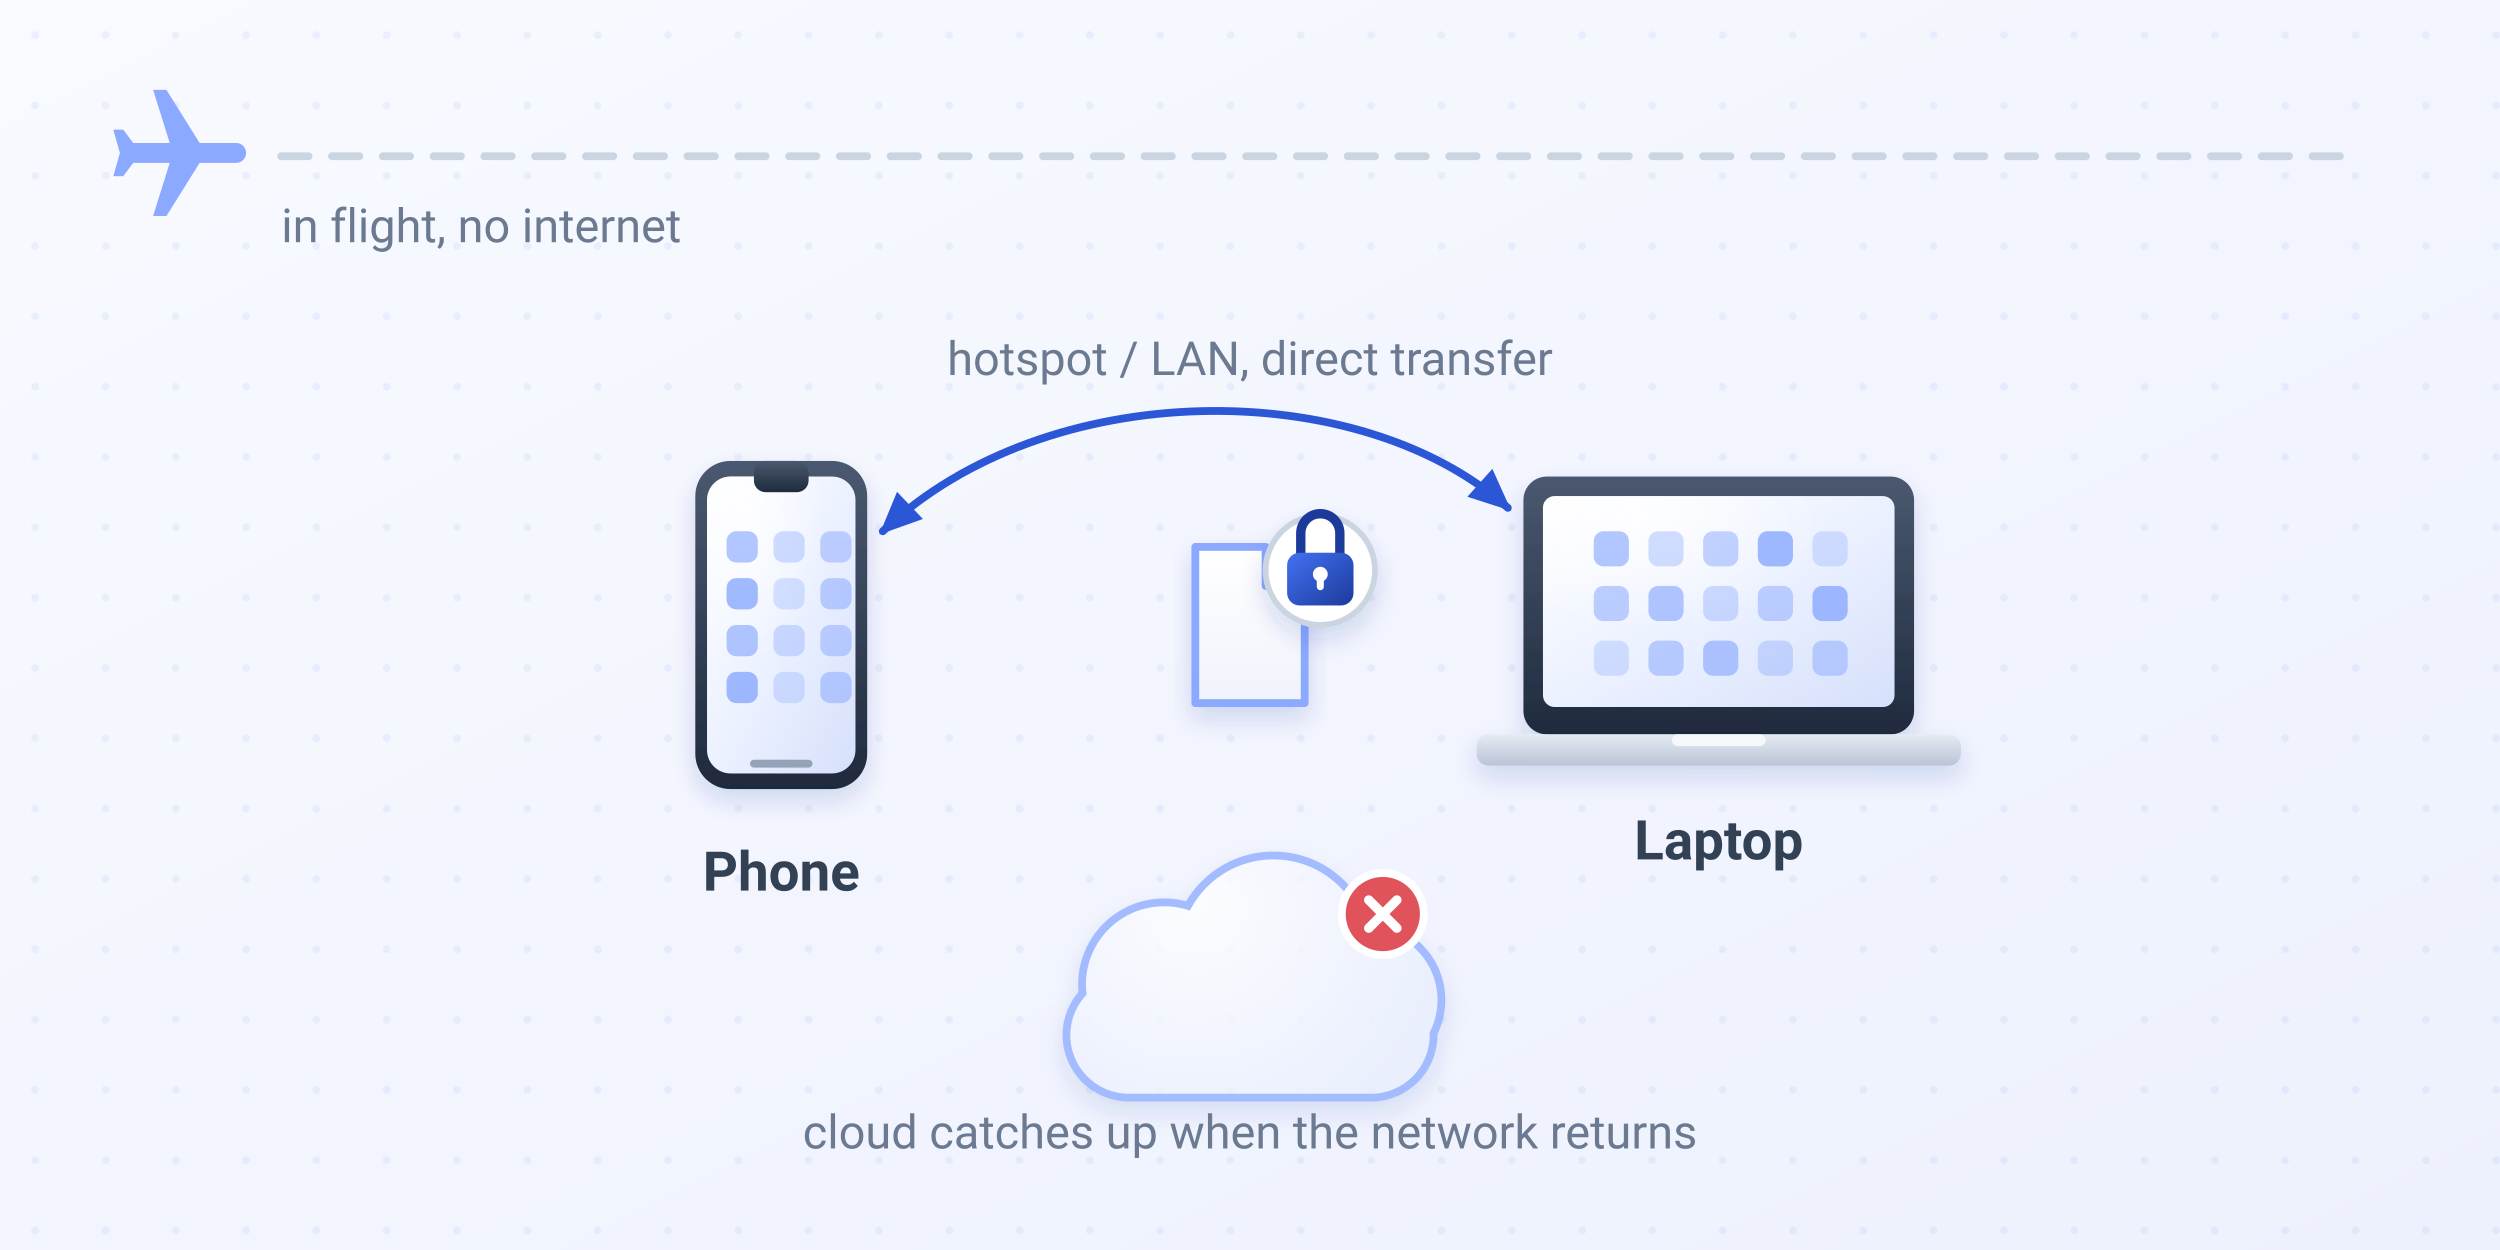
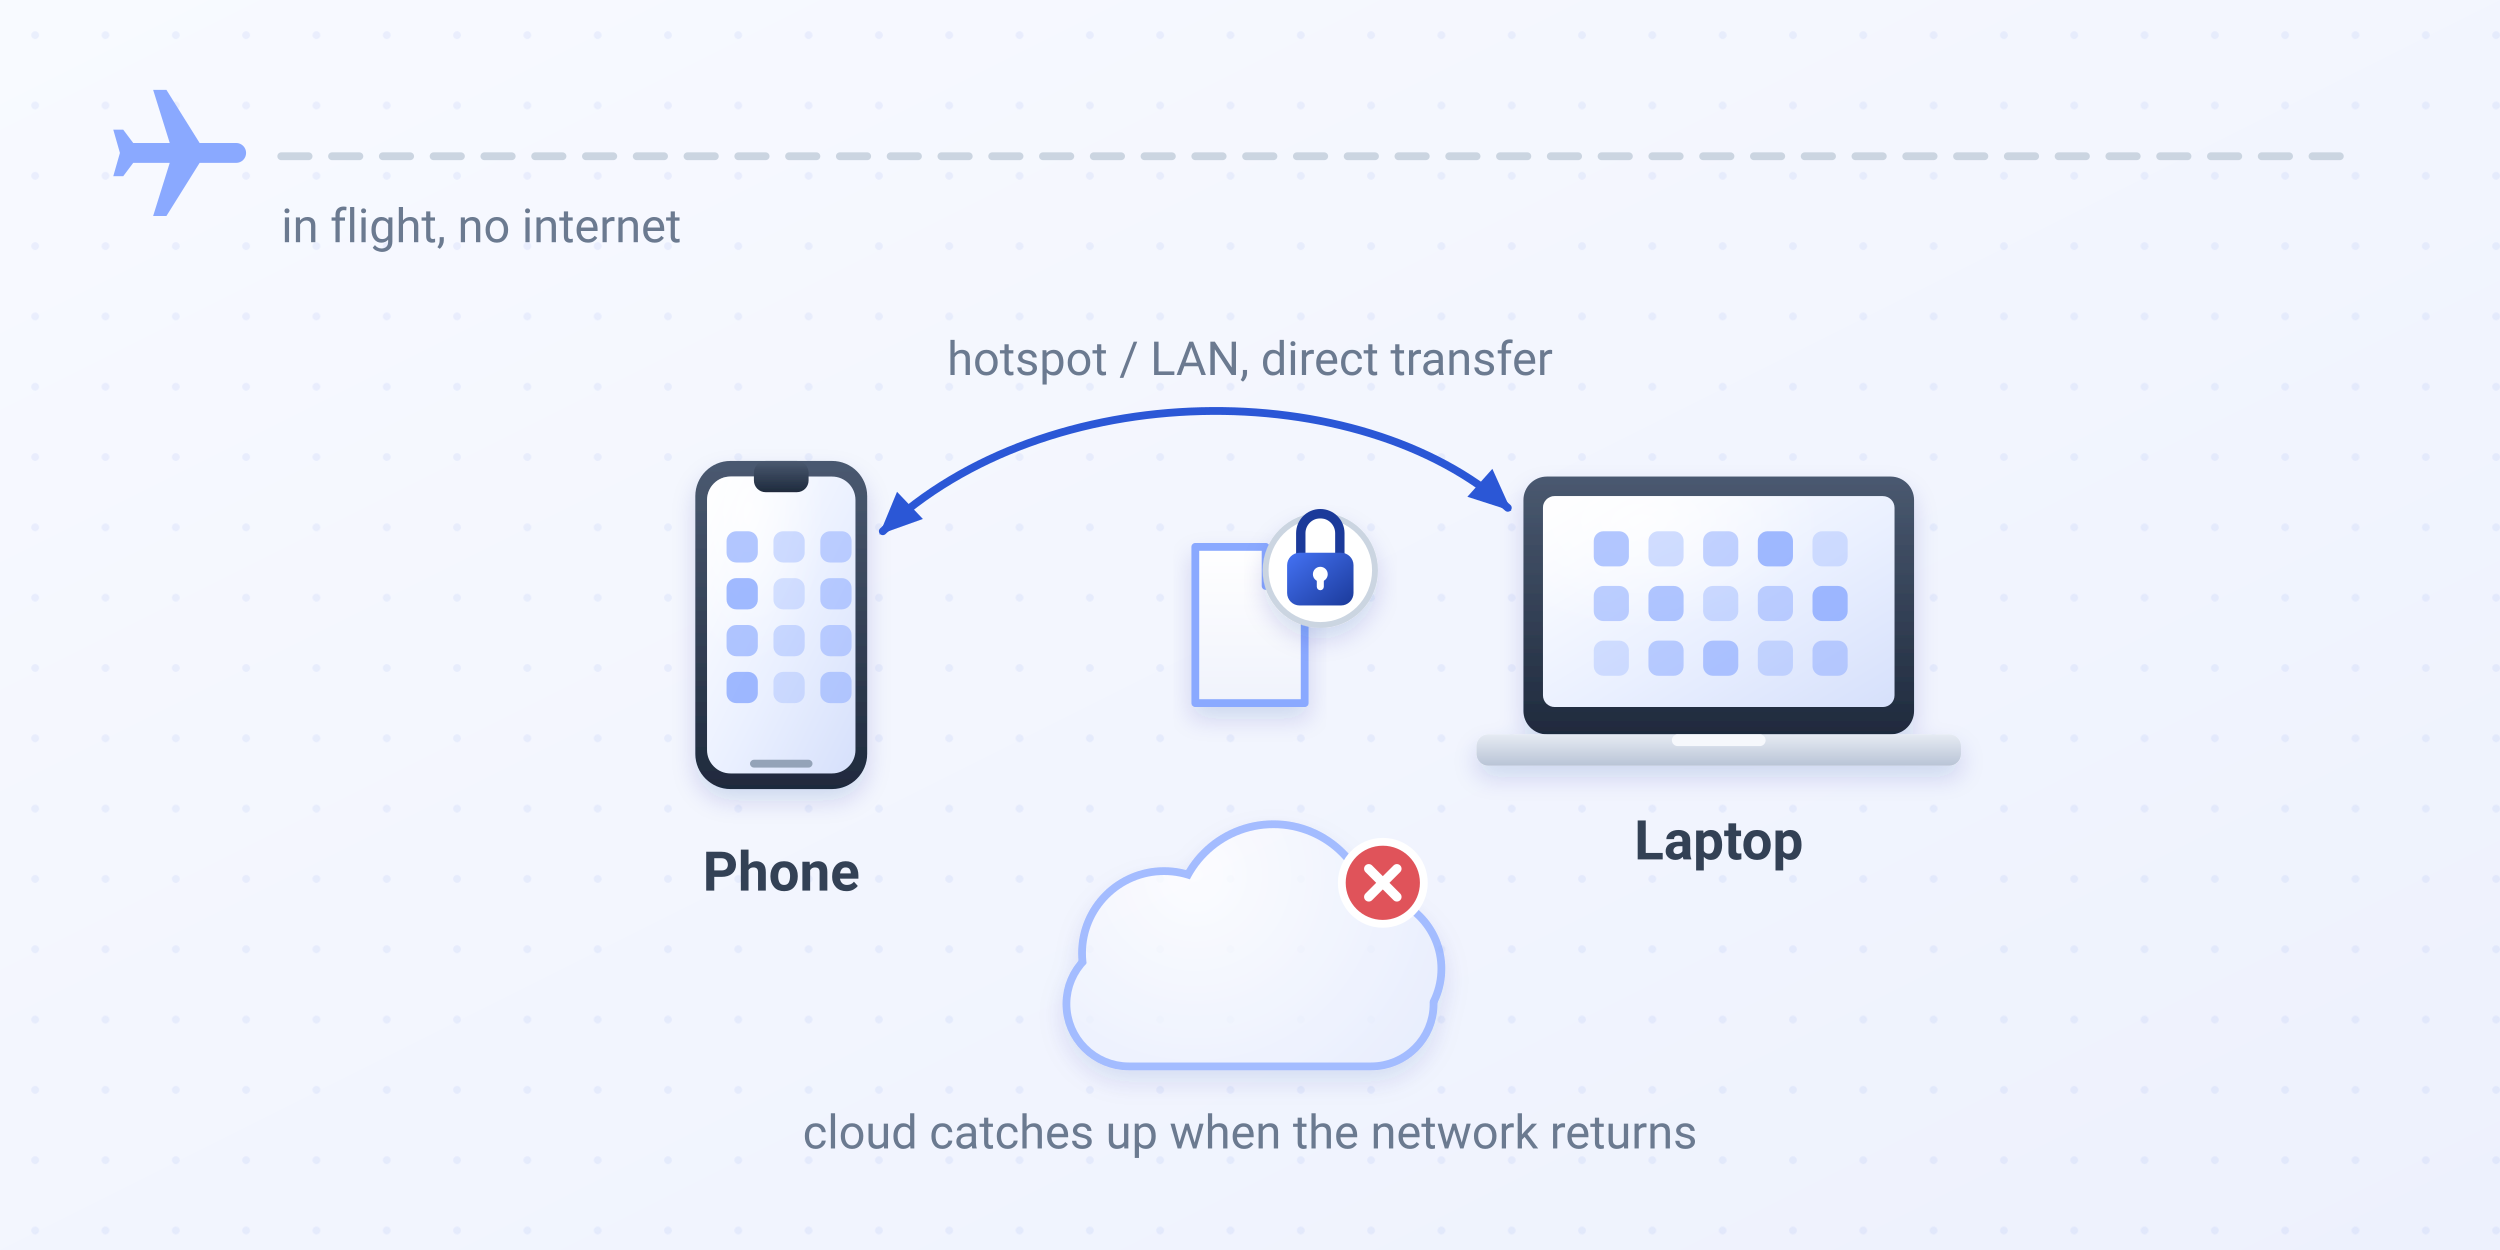
<svg xmlns="http://www.w3.org/2000/svg" viewBox="0 0 640 320" width="640" height="320" role="img" aria-label="Two devices on a plane sync over the phone hotspot; the cloud is crossed out until landing">
  <defs>
    <linearGradient id="bg" x1="0" y1="0" x2="1" y2="1">
      <stop offset="0" stop-color="#f8faff" />
      <stop offset="1" stop-color="#edf1fd" />
    </linearGradient>
    <pattern id="dots" width="18" height="18" patternUnits="userSpaceOnUse">
      <circle cx="9" cy="9" r="1" fill="#2b57d6" fill-opacity=".07" />
    </pattern>
    <linearGradient id="pg" x1="0" y1="0" x2="1" y2="1">
      <stop offset="0" stop-color="#4472f4" />
      <stop offset="1" stop-color="#1b3a9a" />
    </linearGradient>
    <linearGradient id="wg" x1="0" y1="0" x2="0" y2="1">
      <stop offset="0" stop-color="#ffffff" />
      <stop offset="1" stop-color="#f0f3fc" />
    </linearGradient>
    <linearGradient id="sg" x1="0" y1="0" x2="1" y2="1">
      <stop offset="0" stop-color="#ffffff" />
      <stop offset=".55" stop-color="#eaf0ff" />
      <stop offset="1" stop-color="#d6e0fb" />
    </linearGradient>
    <linearGradient id="dg" x1="0" y1="0" x2="0" y2="1">
      <stop offset="0" stop-color="#4a5970" />
      <stop offset="1" stop-color="#1f2a3d" />
    </linearGradient>
    <linearGradient id="mg" x1="0" y1="0" x2="0" y2="1">
      <stop offset="0" stop-color="#e6ebf3" />
      <stop offset="1" stop-color="#b9c4d6" />
    </linearGradient>
    <radialGradient id="hl" cx=".28" cy=".12" r=".85">
      <stop offset="0" stop-color="#fff" stop-opacity=".75" />
      <stop offset=".6" stop-color="#fff" stop-opacity="0" />
    </radialGradient>
    <radialGradient id="cg" gradientUnits="userSpaceOnUse" cx="-14" cy="-26" r="72">
      <stop offset="0" stop-color="#ffffff" />
      <stop offset="1" stop-color="#e6ecfc" />
    </radialGradient>
    <filter id="sh" x="-20%" y="-20%" width="140%" height="170%">
      <feDropShadow dx="0" dy="3" stdDeviation="3" flood-color="#1b3a9a" flood-opacity=".15" />
    </filter>
    <marker id="ah" viewBox="0 0 10 10" refX="8" refY="5" markerWidth="6" markerHeight="6" orient="auto-start-reverse">
      <path d="M0 1 L9 5 L0 9 z" fill="#8aa9ff" />
    </marker>
    <marker id="ahp" viewBox="0 0 10 10" refX="8" refY="5" markerWidth="6" markerHeight="6" orient="auto-start-reverse">
      <path d="M0 1 L9 5 L0 9 z" fill="#2b57d6" />
    </marker>
    <g id="lock">
      <path d="M-5 -1 V-6.5 a5 5 0 0 1 10 0 V-1" fill="none" stroke="#1b3a9a" stroke-width="2.4" stroke-linecap="round" />
      <rect x="-8.5" y="-1.5" width="17" height="13.5" rx="3.2" fill="url(#pg)" />
      <circle cy="4" r="1.9" fill="#fff" />
      <rect x="-.9" y="4.5" width="1.8" height="3.6" rx=".9" fill="#fff" />
    </g>
    <g id="lockb">
      <circle r="14" fill="#fff" stroke="#cbd5e1" stroke-width="1.5" filter="url(#sh)" />
      <use href="#lock" y="-3" />
    </g>
    <g id="x">
      <circle r="11.5" fill="#fff" />
      <circle r="9.5" fill="#e0535a" />
      <path d="M-3.6 -3.6 L3.6 3.6 M3.6 -3.6 L-3.6 3.6" stroke="#fff" stroke-width="2.4" stroke-linecap="round" />
    </g>
    <g id="laptop" filter="url(#sh)">
      <rect x="-50" y="-36" width="100" height="66" rx="6" fill="url(#dg)" />
      <rect x="-45" y="-31" width="90" height="54" rx="3" fill="url(#sg)" />
      <rect x="-45" y="-31" width="90" height="54" rx="3" fill="url(#hl)" />
      <rect x="-62" y="30" width="124" height="8" rx="3" fill="url(#mg)" />
      <rect x="-12" y="30" width="24" height="3" rx="1.5" fill="#f6f8fc" />
    </g>
    <g id="phone" filter="url(#sh)">
      <rect x="-22" y="-42" width="44" height="84" rx="9" fill="url(#dg)" />
      <rect x="-19" y="-38" width="38" height="76" rx="6" fill="url(#sg)" />
      <rect x="-19" y="-38" width="38" height="76" rx="6" fill="url(#hl)" />
      <rect x="-7" y="-42" width="14" height="8" rx="3" fill="url(#dg)" />
      <rect x="-8" y="34.5" width="16" height="2" rx="1" fill="#94a3b8" />
    </g>
    <g id="cloud" filter="url(#sh)">
      <g stroke="#8aa9ff" stroke-width="4" fill="none">
        <rect x="-46" y="-8" width="92" height="30" rx="15" />
        <circle cx="-22" cy="-6" r="20" />
        <circle cx="6" cy="-14" r="24" />
        <circle cx="30" cy="-2" r="18" />
      </g>
      <g fill="url(#cg)">
        <rect x="-46" y="-8" width="92" height="30" rx="15" />
        <circle cx="-22" cy="-6" r="20" />
        <circle cx="6" cy="-14" r="24" />
        <circle cx="30" cy="-2" r="18" />
      </g>
    </g>
    <g id="file" filter="url(#sh)">
      <path d="M-14 -20 h18 l10 10 v30 h-28 z" fill="url(#wg)" stroke="#8aa9ff" stroke-width="2" stroke-linejoin="round" />
      <path d="M4 -20 v10 h10" fill="none" stroke="#8aa9ff" stroke-width="2" stroke-linejoin="round" />
    </g>
    <g id="plane">
      <path transform="rotate(90) scale(1.7) translate(-12 -12)" d="M21 16v-2l-8-5V3.5c0-.83-.67-1.5-1.5-1.5S10 2.67 10 3.5V9l-8 5v2l8-2.5V19l-2 1.5V22l3.5-1 3.5 1v-1.5L13 19v-5.5l8 2.5z" fill="#8aa9ff" />
    </g>
  </defs>
  <style>text{font-family:system-ui,-apple-system,'Segoe UI',Roboto,Helvetica,Arial,sans-serif}.t{font-size:14px;font-weight:600;fill:#334155}.s{font-size:12px;fill:#6b7a90}.n{font-size:12px;fill:#334155}.w{font-size:12px;font-weight:600;fill:#fff}.d{stroke:#8aa9ff;stroke-width:2;stroke-dasharray:6 5;fill:none;stroke-linecap:round;marker-end:url(#ah)}.dd{stroke:#8aa9ff;stroke-width:2;stroke-dasharray:6 5;fill:none;stroke-linecap:round;marker-end:url(#ah);marker-start:url(#ah)}.l{stroke:#2b57d6;stroke-width:2;fill:none;stroke-linecap:round;marker-end:url(#ahp);marker-start:url(#ahp)}.tr{stroke:#cbd5e1;stroke-width:2;stroke-dasharray:7 6;fill:none;stroke-linecap:round}.m{text-anchor:middle}.e{text-anchor:end}</style>
  <rect width="640" height="320" fill="url(#bg)" />
  <rect width="640" height="320" fill="url(#dots)" />
  <use href="#plane" x="46" y="40" />
  <path class="tr" d="M72 40 H 600" />
  <text x="72" y="62" class="s">in flight, no internet</text>
  <use href="#phone" x="200" y="160" />
  <rect x="186" y="136" width="8" height="8" rx="2.5" fill="#8aa9ff" fill-opacity=".65" />
  <rect x="198" y="136" width="8" height="8" rx="2.5" fill="#8aa9ff" fill-opacity=".38" />
  <rect x="210" y="136" width="8" height="8" rx="2.5" fill="#8aa9ff" fill-opacity=".5" />
  <rect x="186" y="148" width="8" height="8" rx="2.5" fill="#8aa9ff" fill-opacity=".8" />
  <rect x="198" y="148" width="8" height="8" rx="2.5" fill="#8aa9ff" fill-opacity=".32" />
  <rect x="210" y="148" width="8" height="8" rx="2.5" fill="#8aa9ff" fill-opacity=".55" />
  <rect x="186" y="160" width="8" height="8" rx="2.5" fill="#8aa9ff" fill-opacity=".65" />
  <rect x="198" y="160" width="8" height="8" rx="2.5" fill="#8aa9ff" fill-opacity=".38" />
  <rect x="210" y="160" width="8" height="8" rx="2.5" fill="#8aa9ff" fill-opacity=".5" />
  <rect x="186" y="172" width="8" height="8" rx="2.5" fill="#8aa9ff" fill-opacity=".8" />
  <rect x="198" y="172" width="8" height="8" rx="2.5" fill="#8aa9ff" fill-opacity=".32" />
  <rect x="210" y="172" width="8" height="8" rx="2.5" fill="#8aa9ff" fill-opacity=".55" />
  <text x="200" y="228" class="t m">Phone</text>
  <use href="#laptop" x="440" y="158" />
  <rect x="408" y="136" width="9" height="9" rx="2.5" fill="#8aa9ff" fill-opacity=".65" />
  <rect x="422" y="136" width="9" height="9" rx="2.5" fill="#8aa9ff" fill-opacity=".38" />
  <rect x="436" y="136" width="9" height="9" rx="2.5" fill="#8aa9ff" fill-opacity=".5" />
  <rect x="450" y="136" width="9" height="9" rx="2.5" fill="#8aa9ff" fill-opacity=".8" />
  <rect x="464" y="136" width="9" height="9" rx="2.5" fill="#8aa9ff" fill-opacity=".32" />
  <rect x="408" y="150" width="9" height="9" rx="2.5" fill="#8aa9ff" fill-opacity=".55" />
  <rect x="422" y="150" width="9" height="9" rx="2.5" fill="#8aa9ff" fill-opacity=".65" />
  <rect x="436" y="150" width="9" height="9" rx="2.5" fill="#8aa9ff" fill-opacity=".38" />
  <rect x="450" y="150" width="9" height="9" rx="2.5" fill="#8aa9ff" fill-opacity=".5" />
  <rect x="464" y="150" width="9" height="9" rx="2.5" fill="#8aa9ff" fill-opacity=".8" />
  <rect x="408" y="164" width="9" height="9" rx="2.5" fill="#8aa9ff" fill-opacity=".32" />
  <rect x="422" y="164" width="9" height="9" rx="2.5" fill="#8aa9ff" fill-opacity=".55" />
  <rect x="436" y="164" width="9" height="9" rx="2.5" fill="#8aa9ff" fill-opacity=".65" />
  <rect x="450" y="164" width="9" height="9" rx="2.5" fill="#8aa9ff" fill-opacity=".38" />
  <rect x="464" y="164" width="9" height="9" rx="2.5" fill="#8aa9ff" fill-opacity=".5" />
  <text x="440" y="220" class="t m">Laptop</text>
  <path class="l" d="M226 136 C 268 96, 348 96, 386 130" />
  <text x="320" y="96" class="s m">hotspot / LAN, direct transfer</text>
  <use href="#file" x="320" y="160" />
  <use href="#lockb" x="338" y="146" />
-   <use href="#cloud" x="320" y="258" opacity=".75" />
-   <use href="#x" x="354" y="234" />
+   <use href="#cloud" x="320" y="250" opacity=".75" />
+   <use href="#x" x="354" y="226" />
  <text x="320" y="294" class="s m">cloud catches up when the network returns</text>
</svg>
